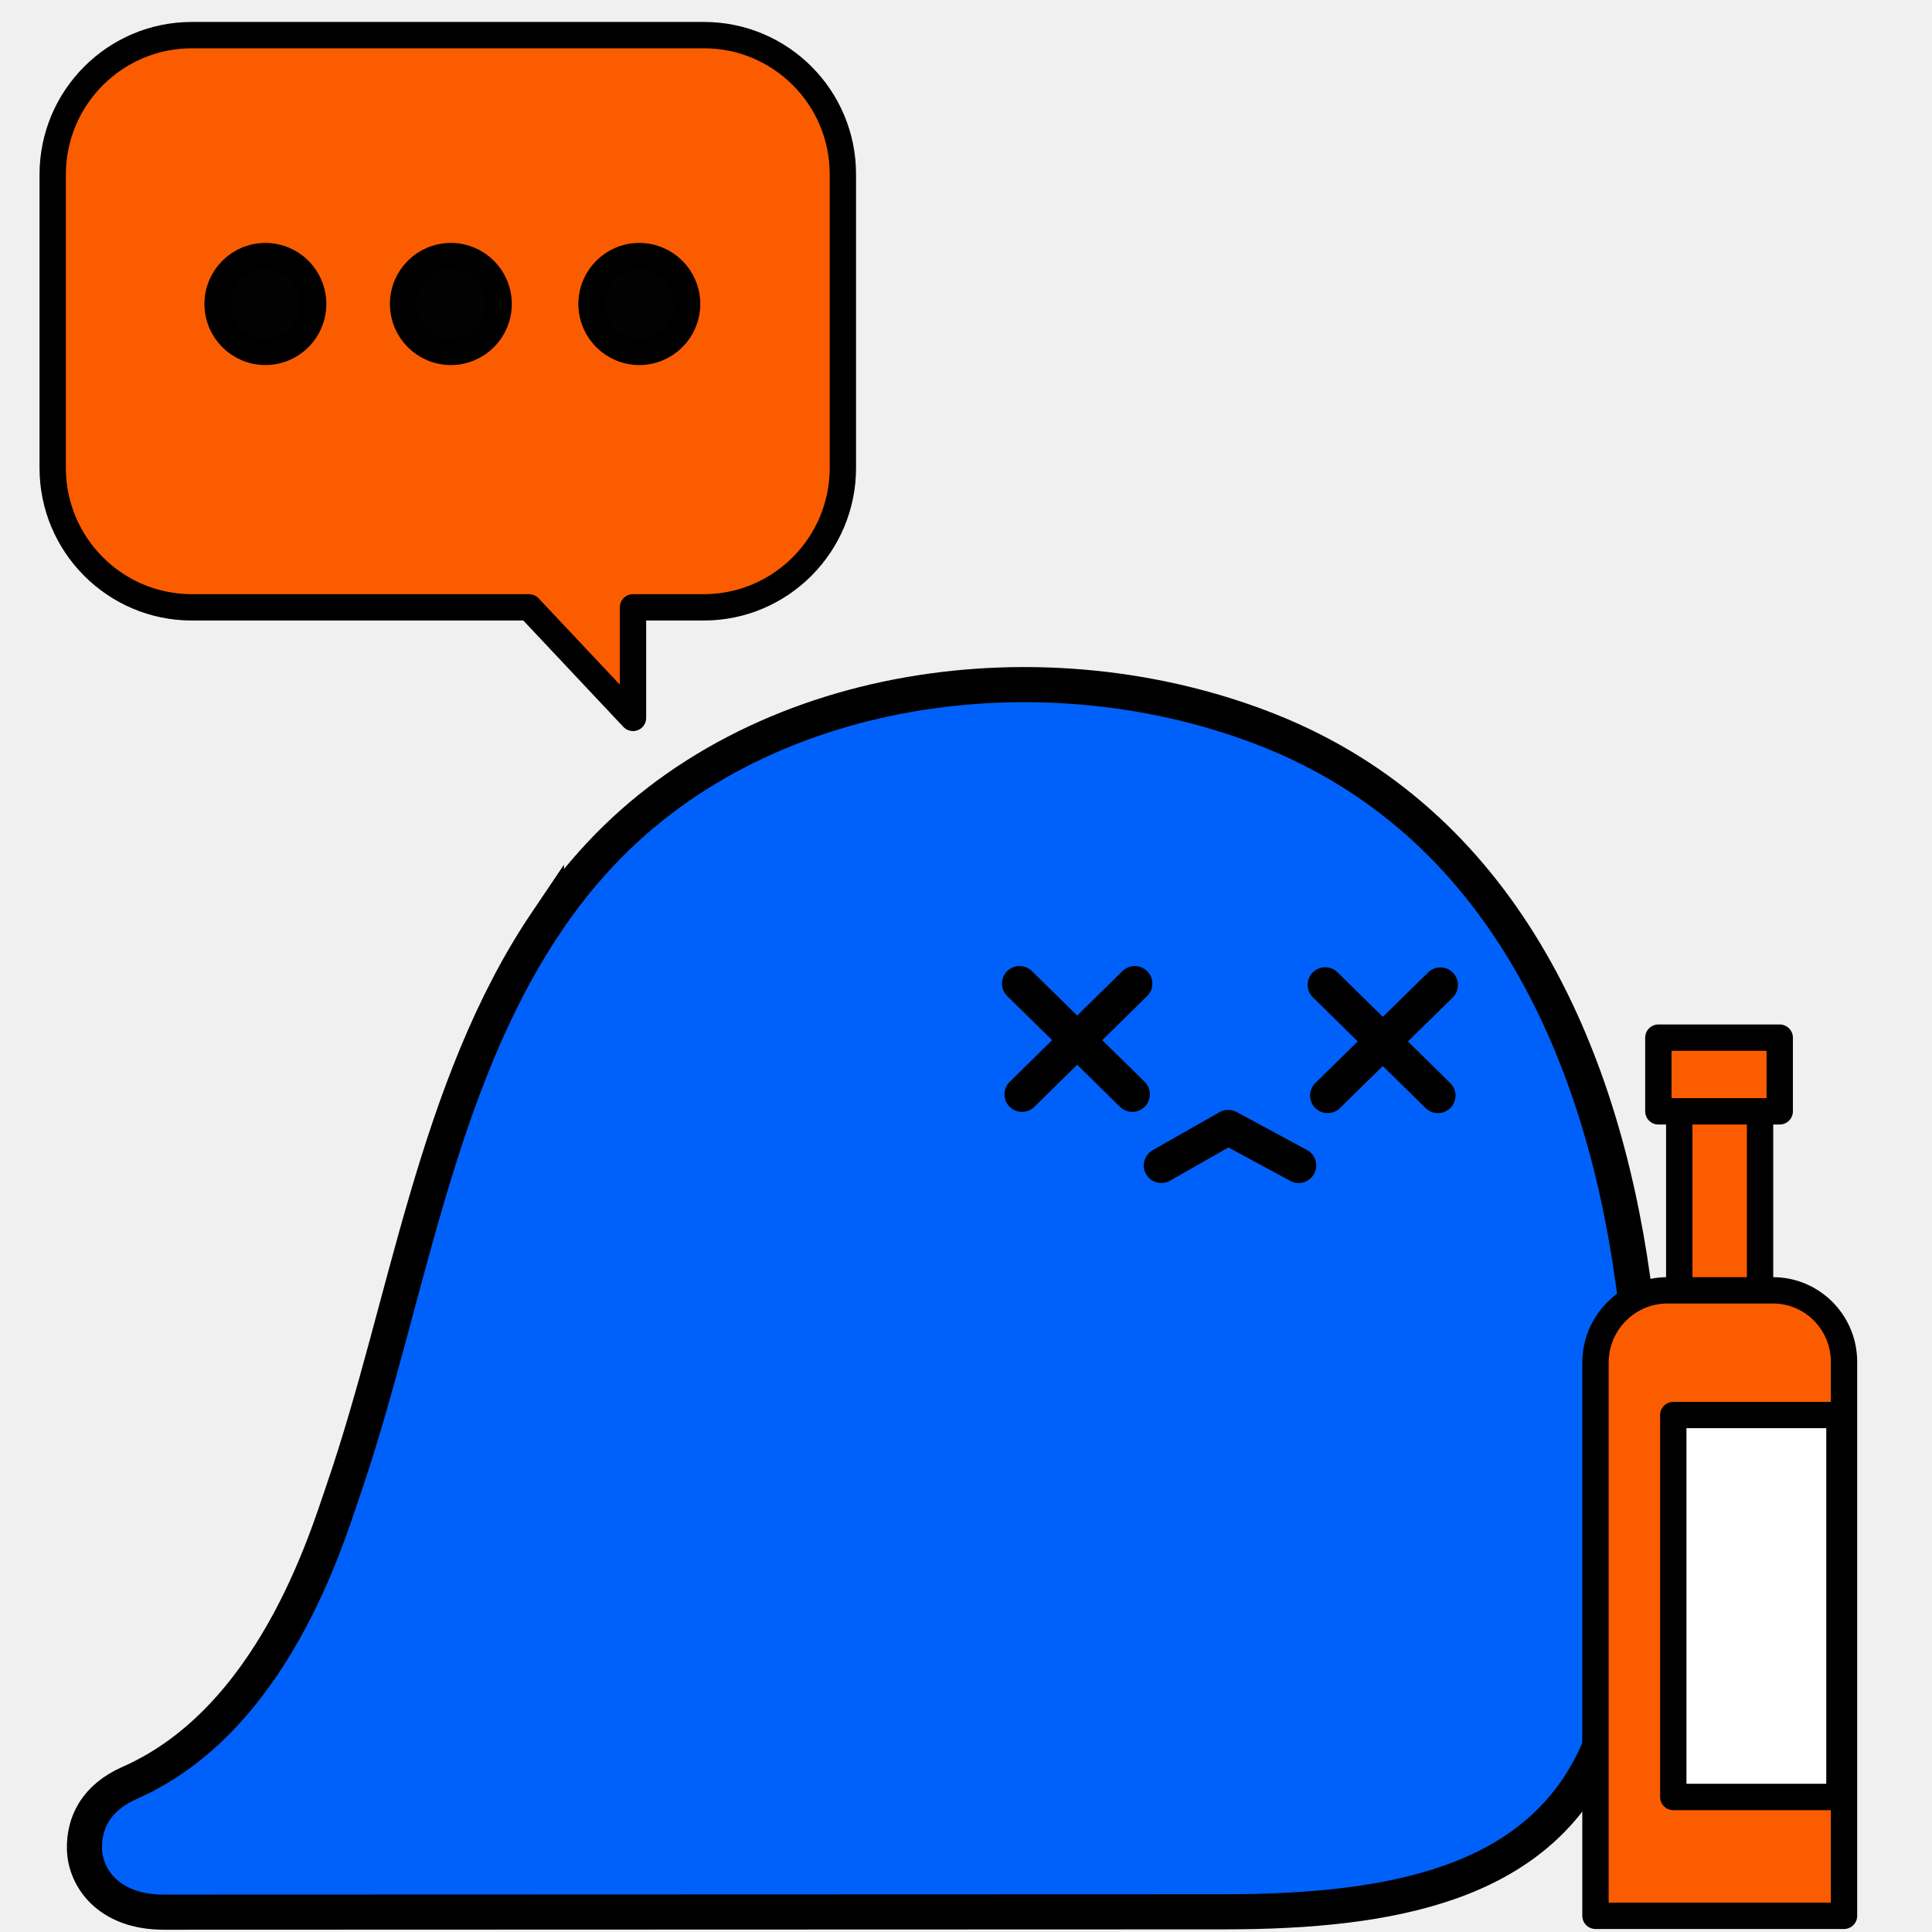
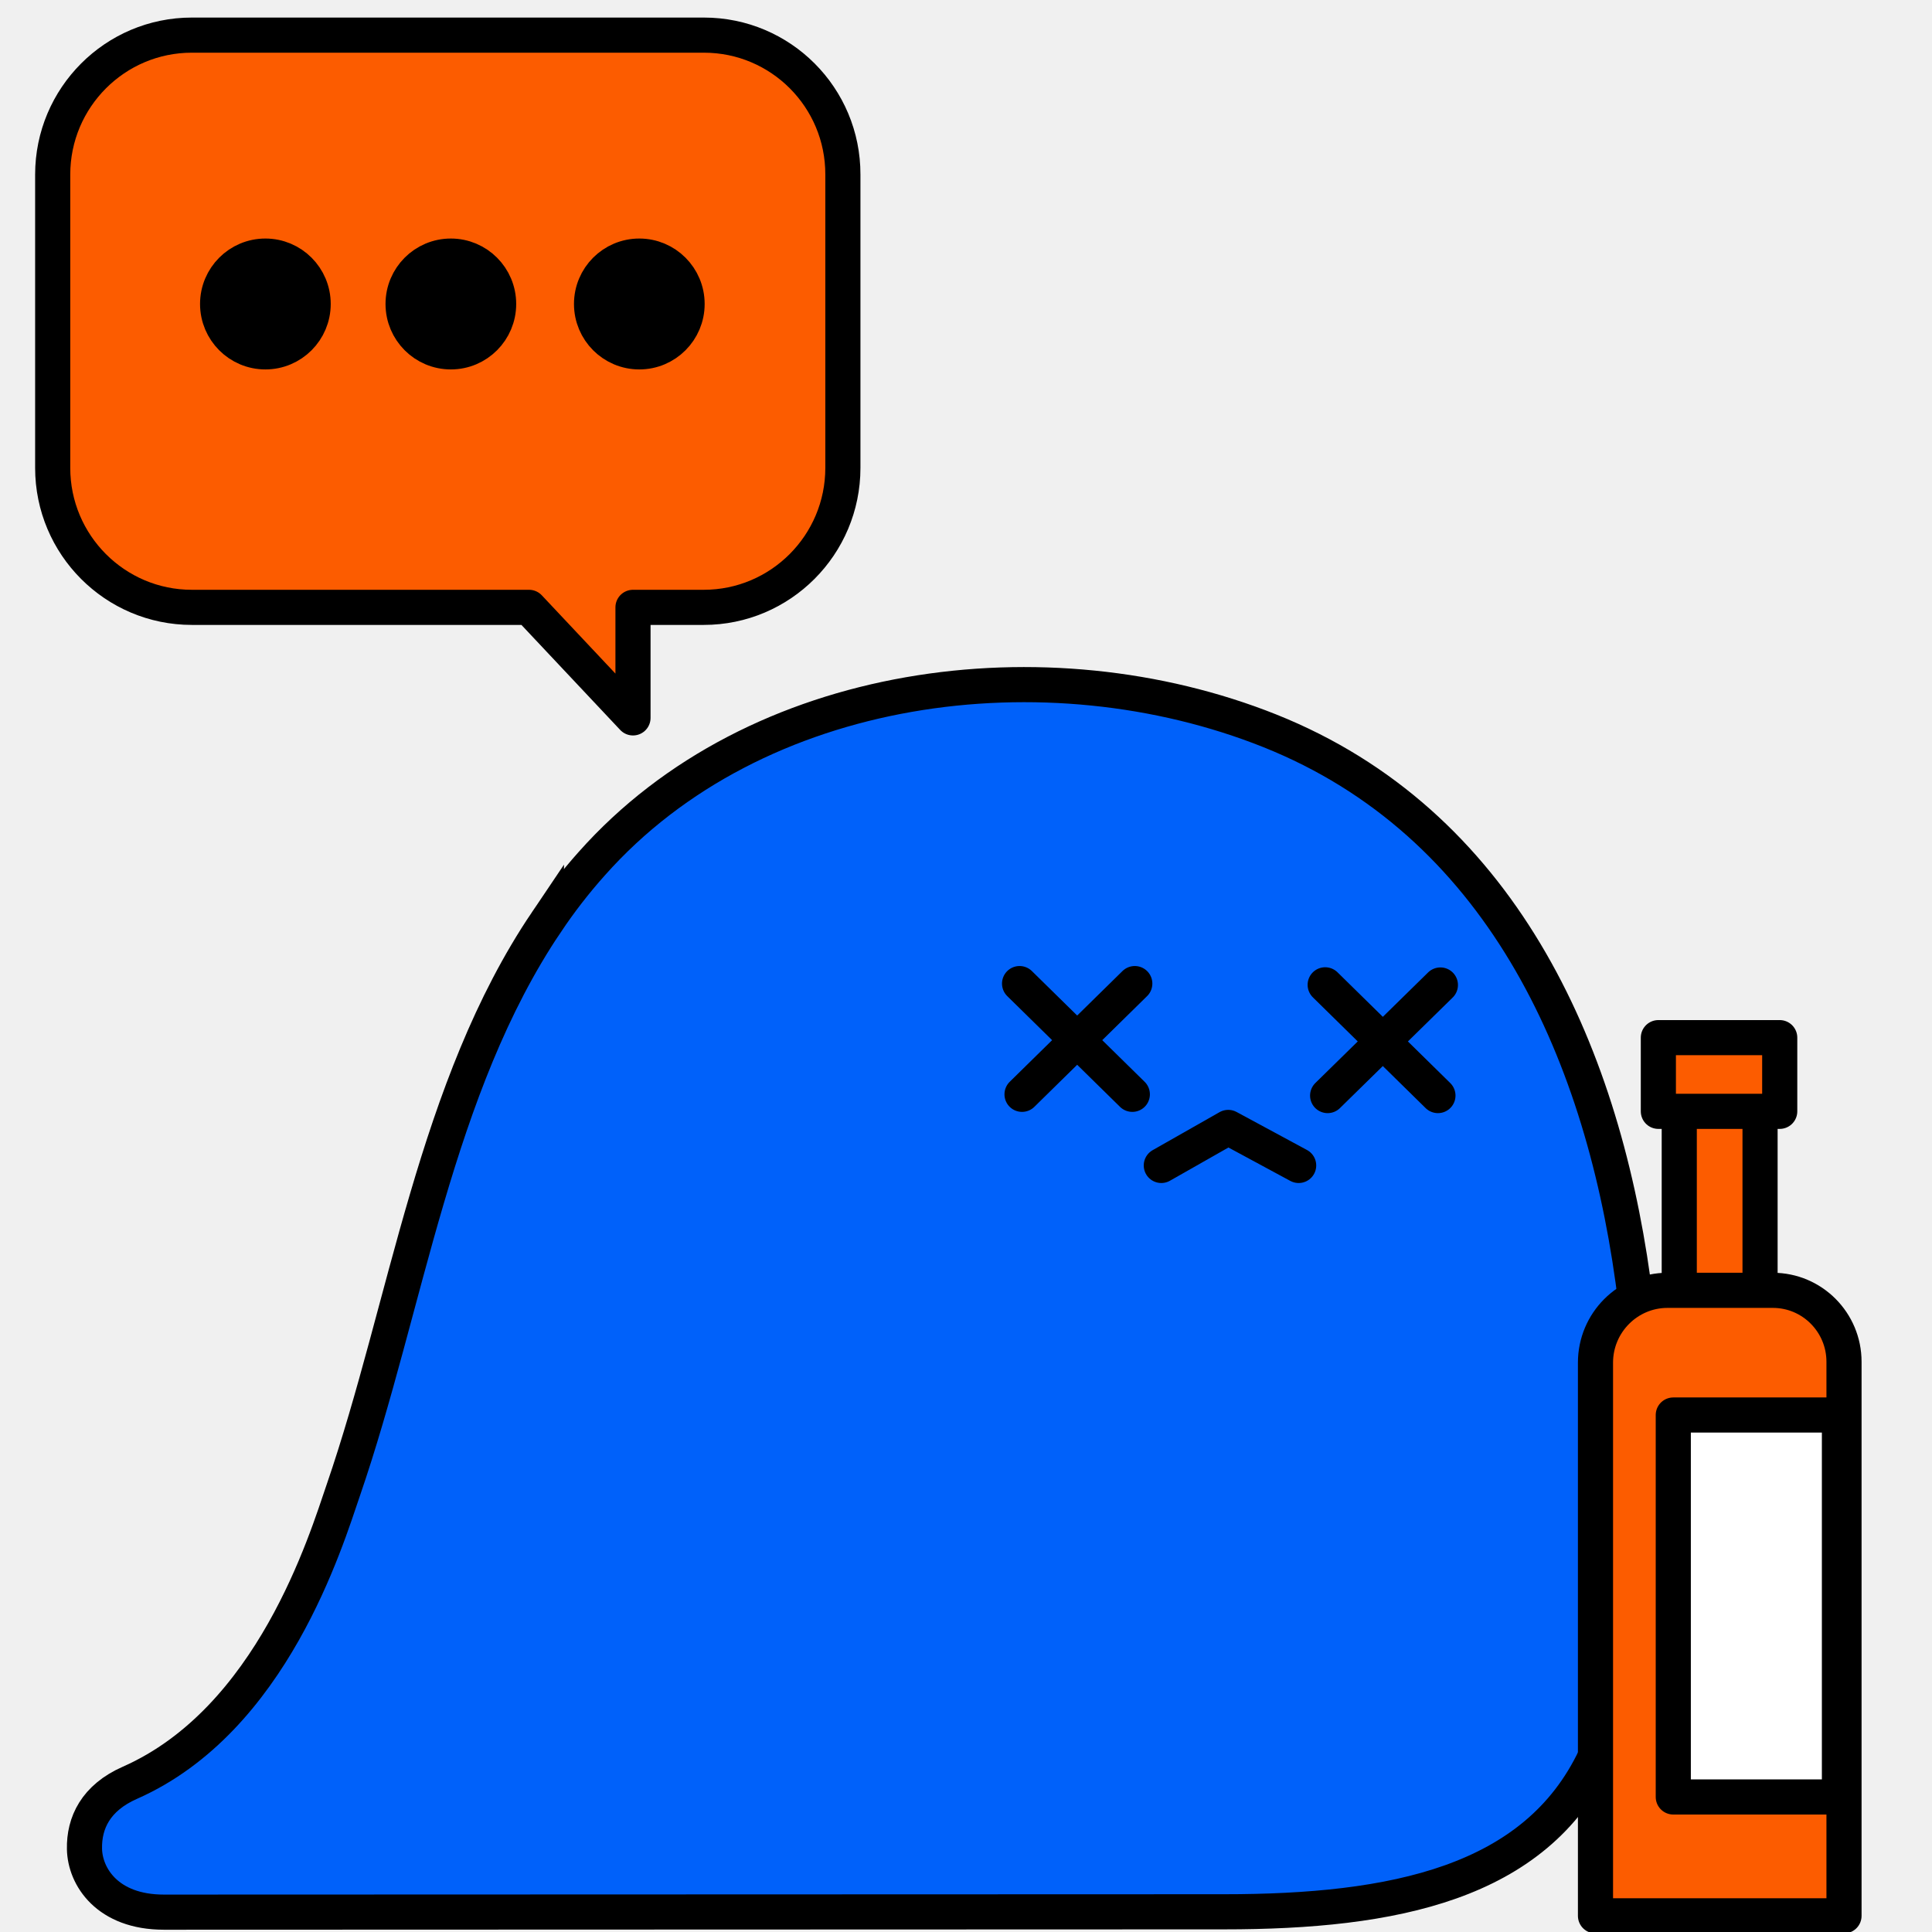
<svg xmlns="http://www.w3.org/2000/svg" width="110" height="110" fill="none" viewBox="0 0 110 110">
  <path fill="#0061FA" stroke="#000" stroke-miterlimit="10" stroke-width="2" d="M31.11 52.503c.78-1.163 1.64-2.276 2.58-3.328 9.35-10.536 25.93-12.621 38.6-7.569C85.35 46.82 91.13 59.63 92.97 72.872c1.19 8.51 1.63 19.207-2.16 27.196-3.39 7.158-11.46 8.782-21.12 8.782s-57.14.02-60.36.02c-3.22 0-4.49-2.025-4.52-3.599-.03-1.474.63-2.907 2.59-3.769 8.1-3.579 11.16-13.784 12.15-16.67 3.61-10.506 5.21-22.916 11.56-32.33z" />
  <path stroke="#000" stroke-linecap="round" stroke-linejoin="round" stroke-miterlimit="10" stroke-width="2" d="M58.05 56.001l6.42 6.305M64.61 56.001l-6.42 6.305M75.45 56.071l6.42 6.306M82.01 56.081l-6.42 6.296M66.12 66.356l3.81-2.165 4.01 2.165" />
-   <path fill="#FC5C00" stroke="#000" stroke-linecap="round" stroke-linejoin="round" stroke-miterlimit="10" stroke-width="1.5" d="M100.21 60.283h-4.6v15.753h4.6V60.283z" />
-   <path fill="#FC5C00" stroke="#000" stroke-linecap="round" stroke-linejoin="round" stroke-miterlimit="10" stroke-width="1.5" d="M104.99 109.079H90.84V77.583c0-2.27 1.84-4.117 4.1-4.117h6c2.24 0 4.05 1.827 4.05 4.066v31.547zM101.33 59.079h-6.91v4.196h6.91V59.08z" />
-   <path fill="#fff" stroke="#000" stroke-linecap="round" stroke-linejoin="round" stroke-miterlimit="10" stroke-width="1.5" d="M104.73 80.565h-9.46v21.747h9.46V80.565z" />
-   <path fill="#FC5C00" stroke="#000" stroke-linecap="round" stroke-linejoin="round" stroke-miterlimit="10" stroke-width="1.5" d="M40.08 2H10.92C6.55 2 3 5.559 3 9.94v16.7c0 4.38 3.55 7.94 7.92 7.94h19.2l5.92 6.294V34.58h4.03c4.37 0 7.92-3.559 7.92-7.94V9.94C48 5.55 44.45 2 40.08 2z" />
-   <path fill="#020202" stroke="#000" stroke-linecap="round" stroke-linejoin="round" stroke-miterlimit="10" stroke-width="1.5" d="M15.11 20.034c1.502 0 2.72-1.22 2.72-2.727 0-1.505-1.218-2.726-2.72-2.726-1.502 0-2.72 1.22-2.72 2.726s1.218 2.727 2.72 2.727zM25.67 20.034c1.502 0 2.72-1.22 2.72-2.727 0-1.505-1.218-2.726-2.72-2.726-1.502 0-2.72 1.22-2.72 2.726s1.218 2.727 2.72 2.727zM36.4 20.034c1.502 0 2.72-1.22 2.72-2.727 0-1.505-1.218-2.726-2.72-2.726-1.502 0-2.72 1.22-2.72 2.726s1.218 2.727 2.72 2.727z" />
+   <path fill="#FC5C00" stroke="#000" stroke-linecap="round" stroke-linejoin="round" stroke-miterlimit="10" stroke-width="2" d="M100.21 60.283h-4.6v15.753h4.6V60.283z" />
+   <path fill="#FC5C00" stroke="#000" stroke-linecap="round" stroke-linejoin="round" stroke-miterlimit="10" stroke-width="2" d="M104.99 109.079H90.84V77.583c0-2.27 1.84-4.117 4.1-4.117h6c2.24 0 4.05 1.827 4.05 4.066v31.547zM101.33 59.079h-6.91v4.196h6.91V59.08z" />
+   <path fill="#fff" stroke="#000" stroke-linecap="round" stroke-linejoin="round" stroke-miterlimit="10" stroke-width="2" d="M104.73 80.565h-9.46v21.747h9.46V80.565z" />
+   <path fill="#FC5C00" stroke="#000" stroke-linecap="round" stroke-linejoin="round" stroke-miterlimit="10" stroke-width="2" d="M40.08 2H10.92C6.55 2 3 5.559 3 9.94v16.7c0 4.38 3.55 7.94 7.92 7.94h19.2l5.92 6.294V34.58h4.03c4.37 0 7.92-3.559 7.92-7.94V9.94C48 5.55 44.45 2 40.08 2z" />
+   <path fill="#000" stroke="#000" stroke-linecap="round" stroke-linejoin="round" stroke-miterlimit="10" stroke-width="2" d="M15.11 20.034c1.502 0 2.72-1.22 2.72-2.727 0-1.505-1.218-2.726-2.72-2.726-1.502 0-2.72 1.22-2.72 2.726s1.218 2.727 2.72 2.727zM25.67 20.034c1.502 0 2.72-1.22 2.72-2.727 0-1.505-1.218-2.726-2.72-2.726-1.502 0-2.72 1.22-2.72 2.726s1.218 2.727 2.72 2.727zM36.4 20.034c1.502 0 2.72-1.22 2.72-2.727 0-1.505-1.218-2.726-2.72-2.726-1.502 0-2.72 1.22-2.72 2.726s1.218 2.727 2.72 2.727z" />
</svg>
